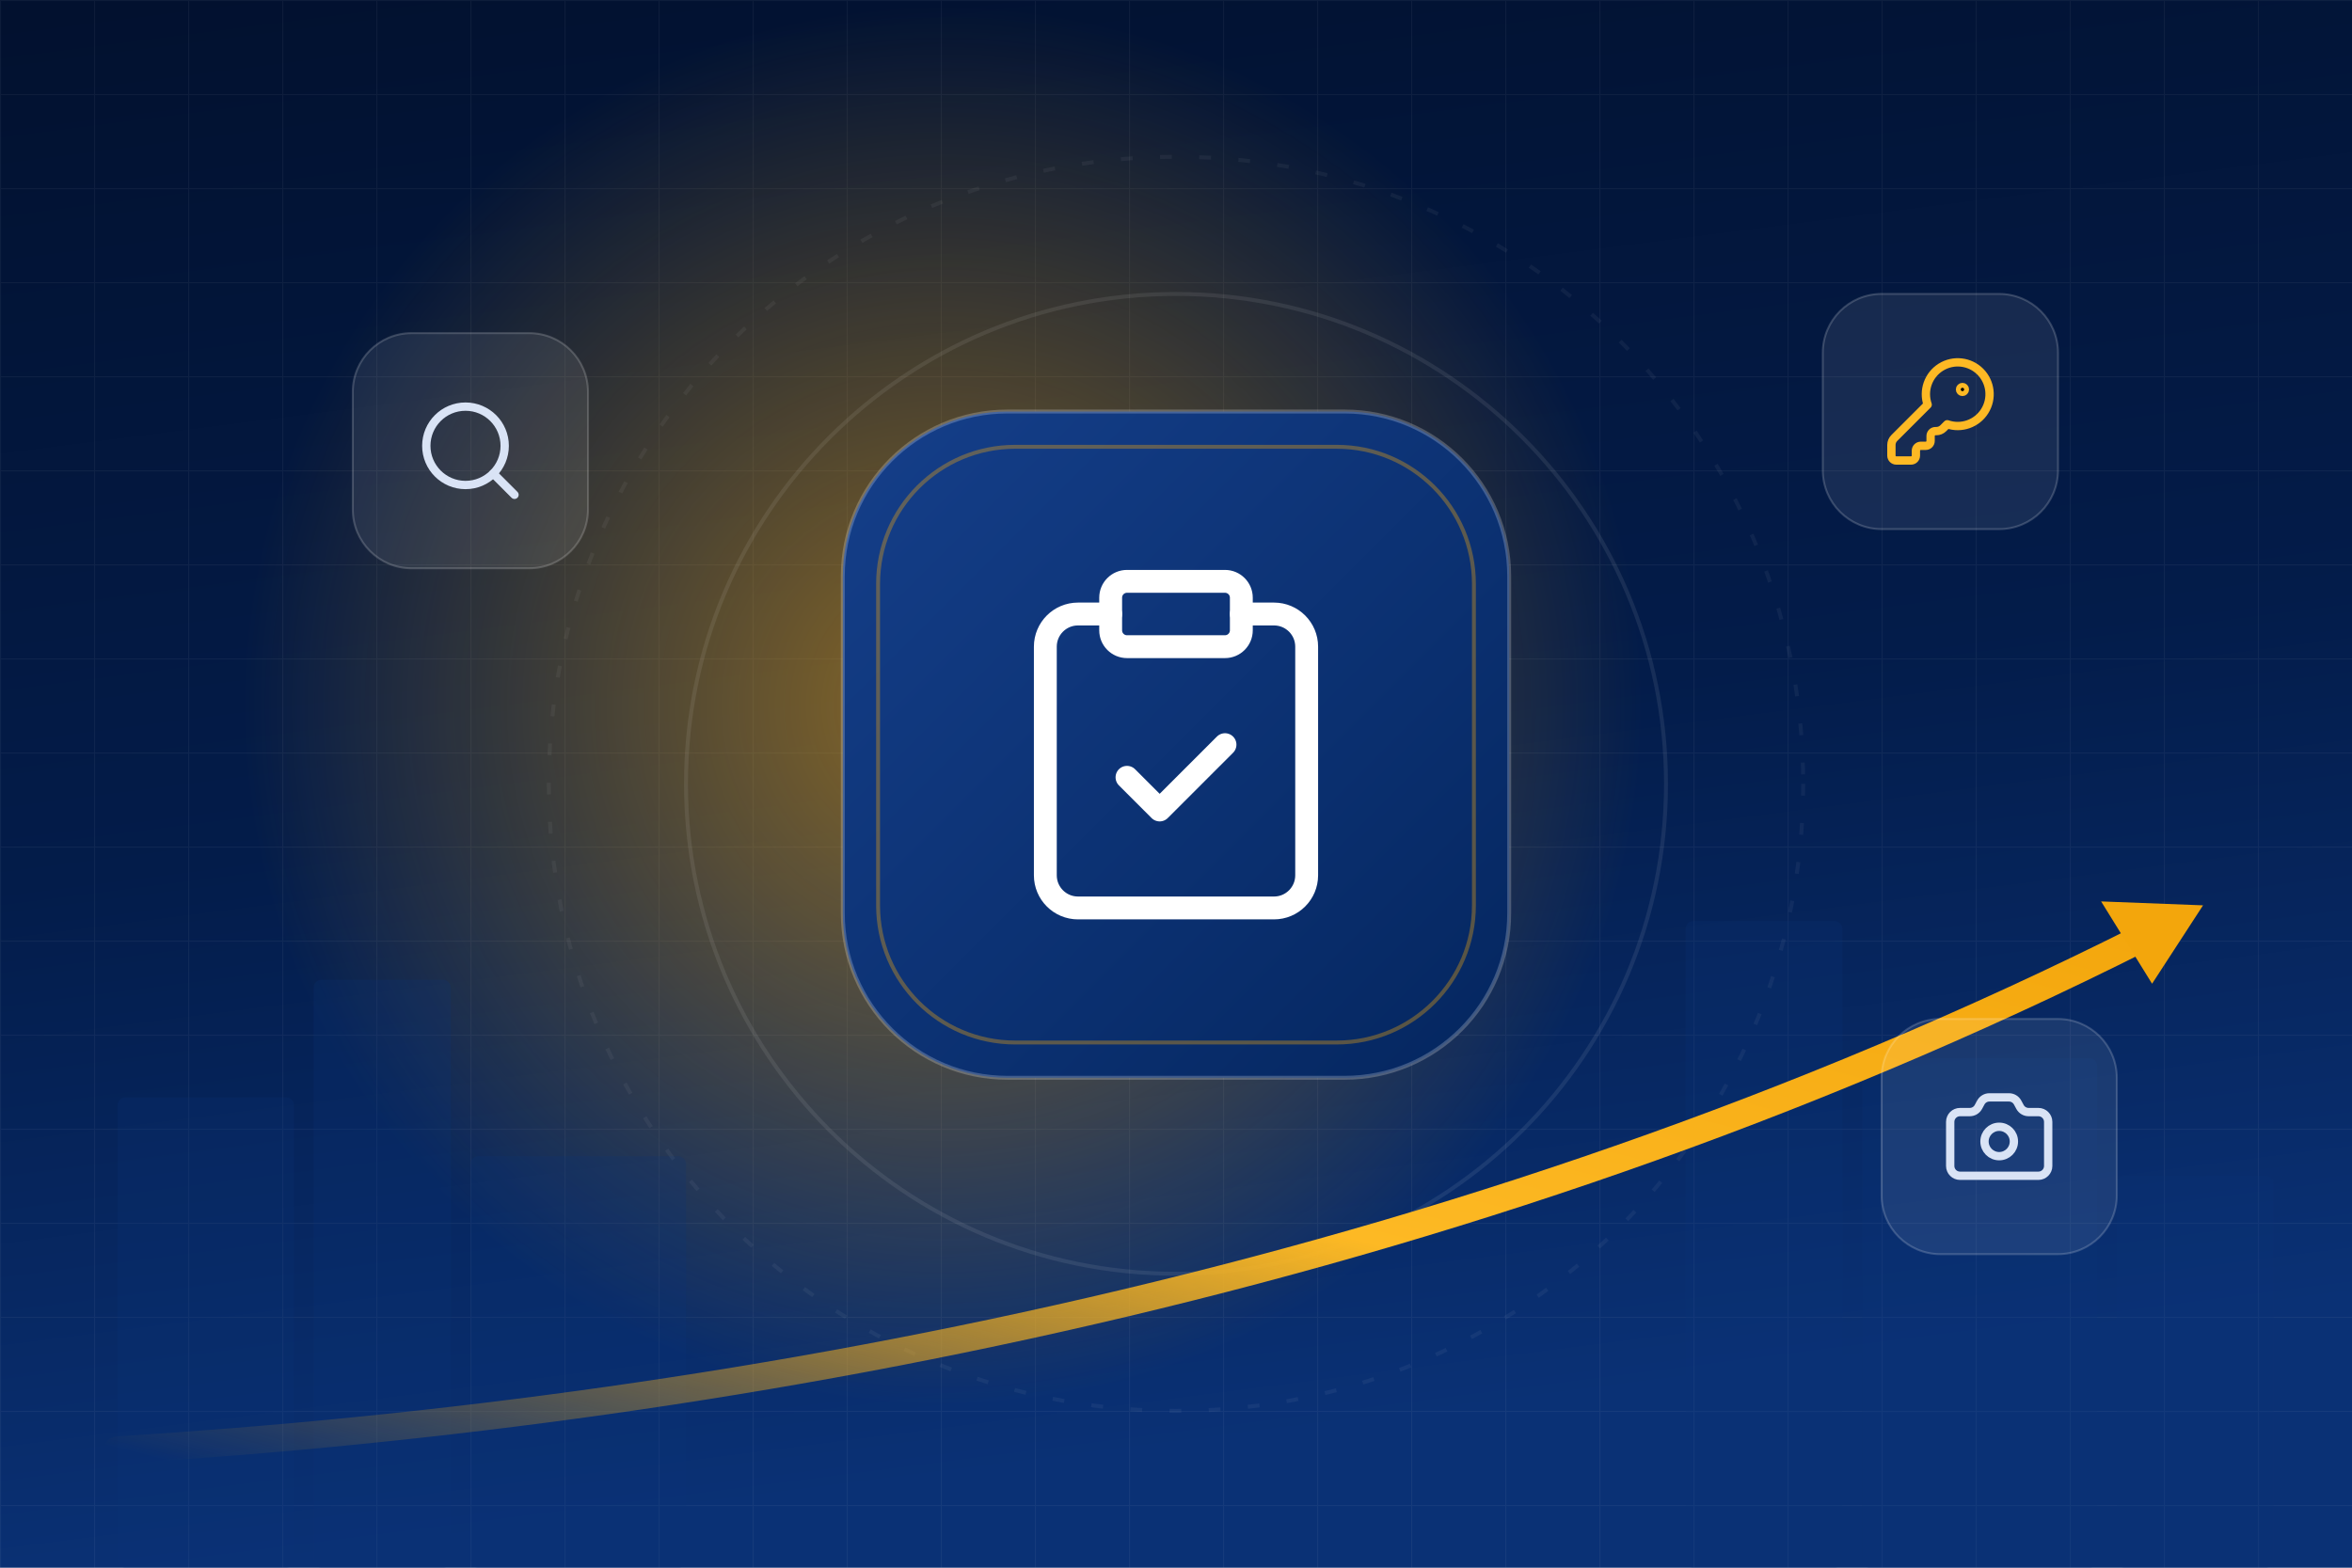
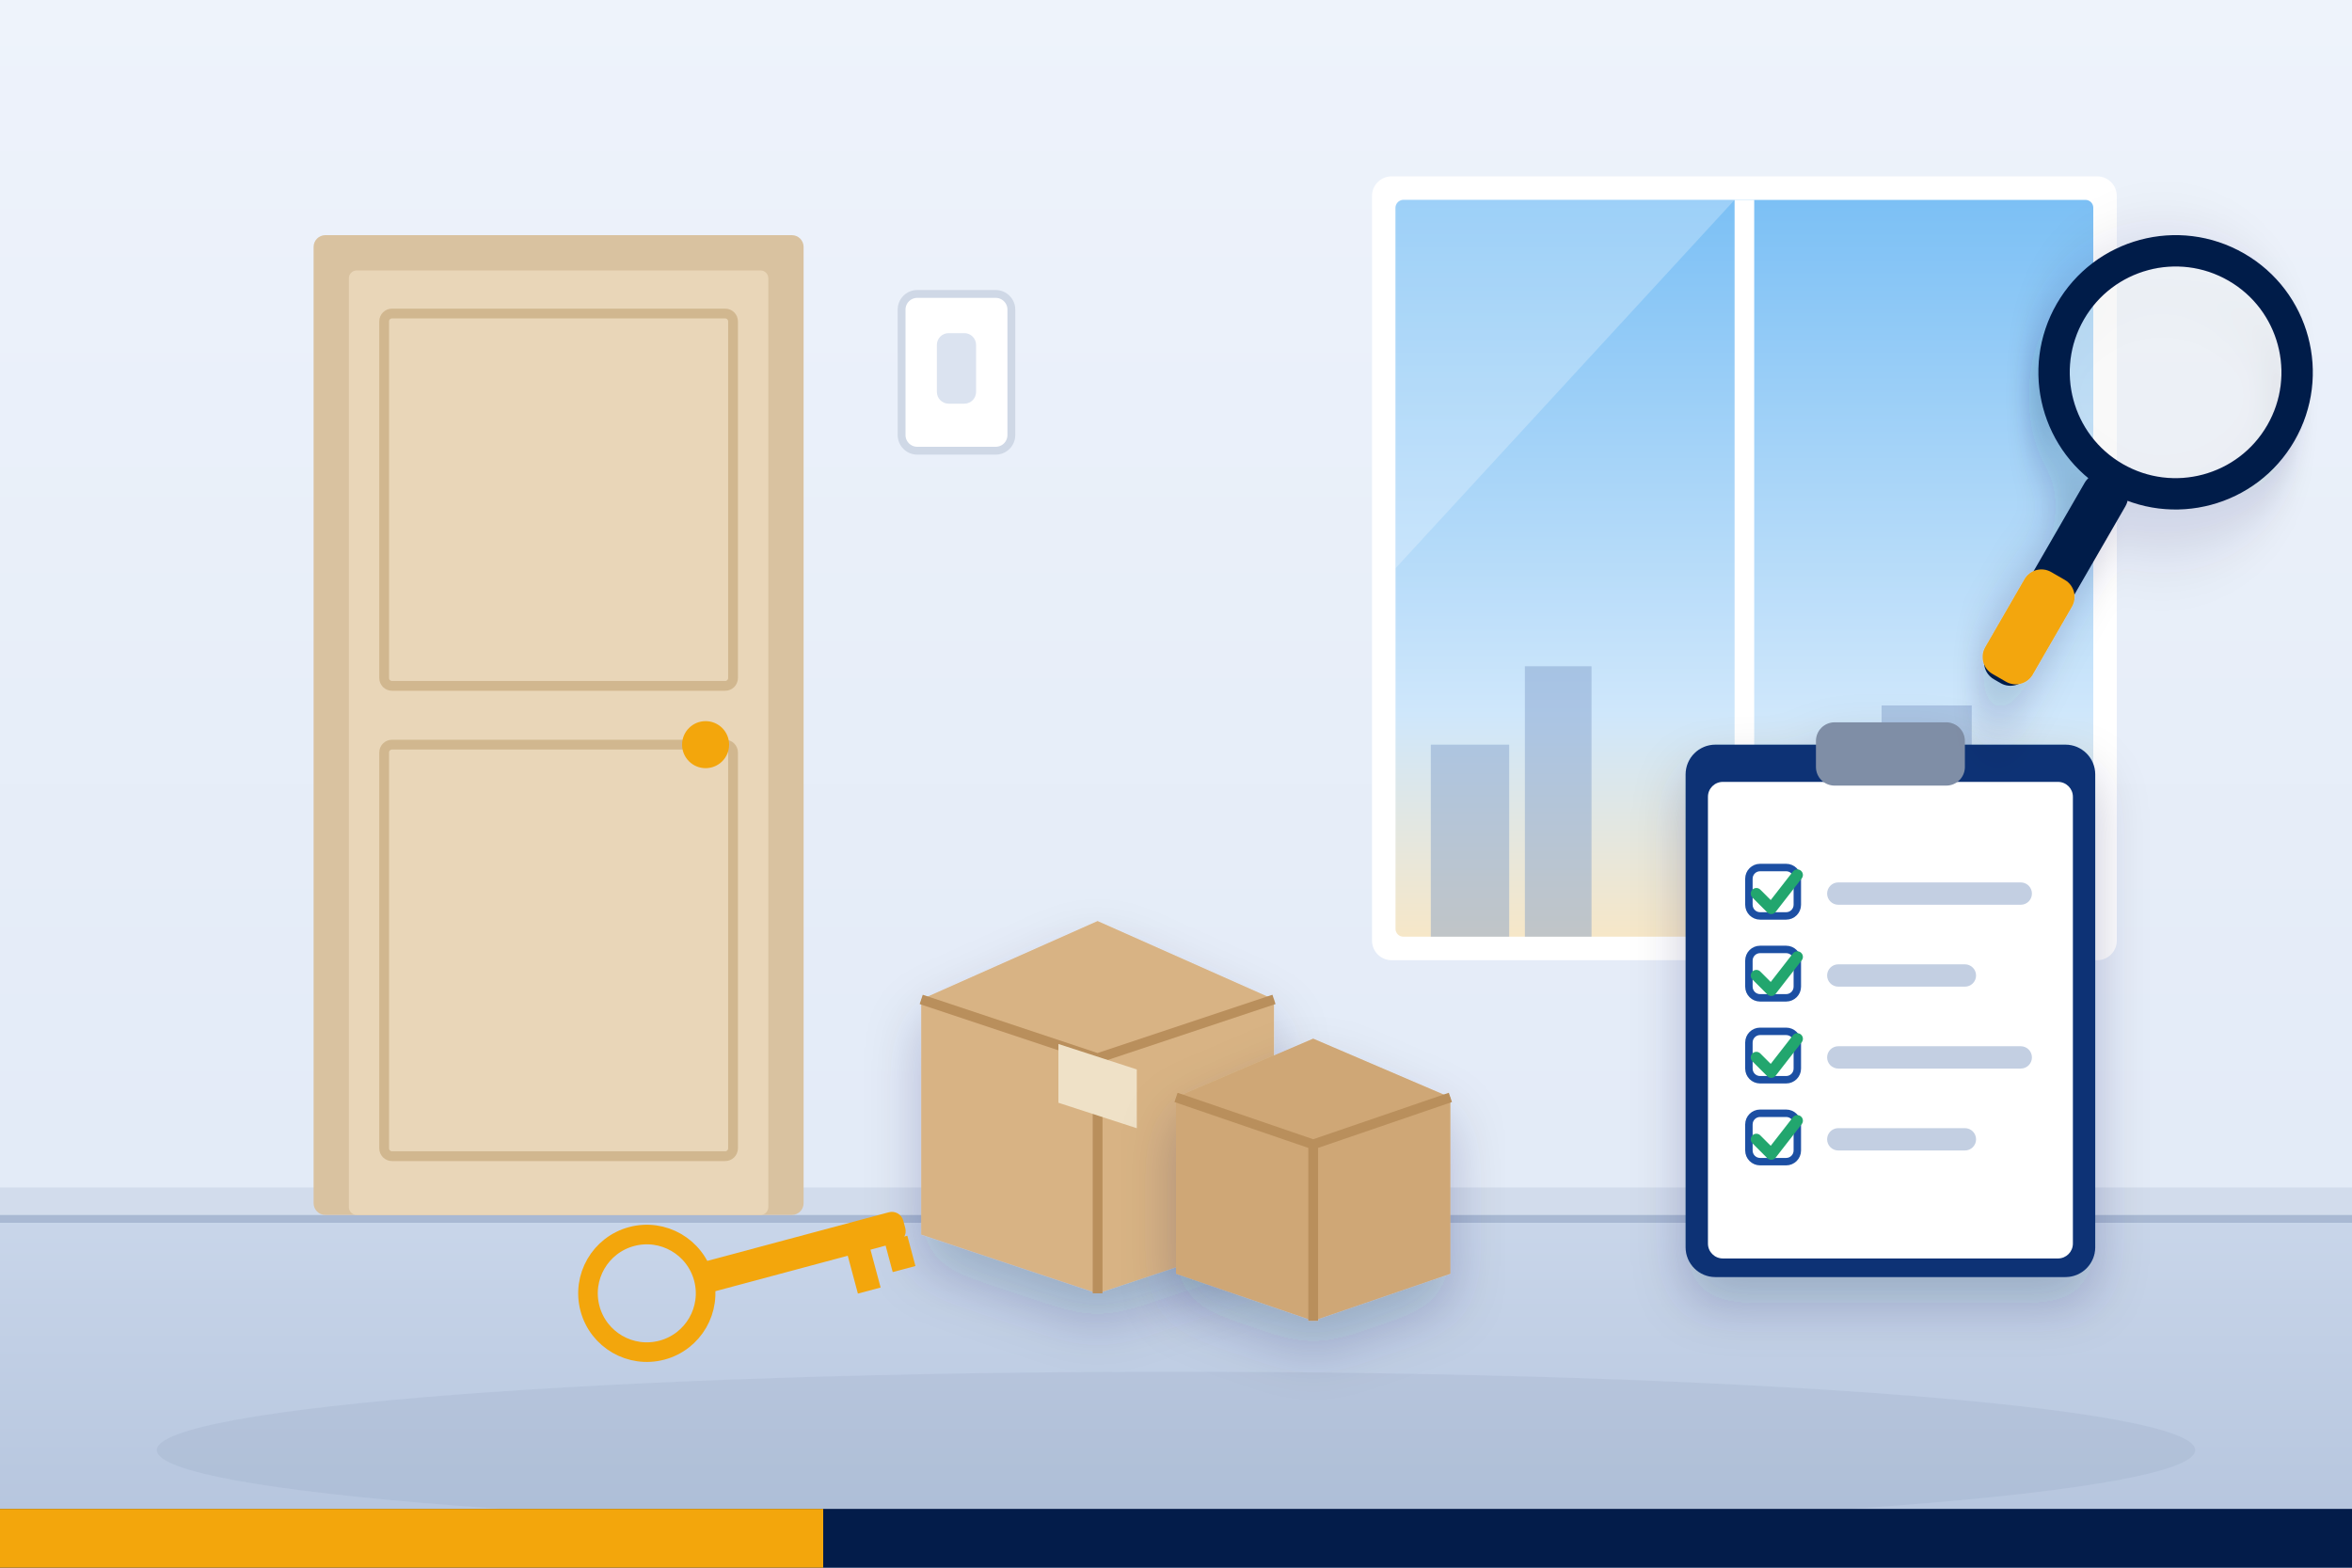
<svg xmlns="http://www.w3.org/2000/svg" viewBox="0 0 1200 800" role="img" aria-label="move in move out inspection illustration">
  <defs>
-     <linearGradient id="bg" gradientTransform="rotate(80)">
-       <stop offset="0" stop-color="#02112f" />
-       <stop offset="0.55" stop-color="#031c4a" />
-       <stop offset="1" stop-color="#0a3175" />
+     <linearGradient id="wall" x1="0" y1="0" x2="0" y2="1">
+       <stop offset="0" stop-color="#eef3fb" />
+       <stop offset="1" stop-color="#dfe8f6" />
    </linearGradient>
-     <radialGradient id="glow" cx="0.5" cy="0.5" r="0.5">
-       <stop offset="0" stop-color="#f3a60c" stop-opacity="0.55" />
-       <stop offset="1" stop-color="#f3a60c" stop-opacity="0" />
-     </radialGradient>
-     <linearGradient id="tile" x1="0" y1="0" x2="1" y2="1">
-       <stop offset="0" stop-color="#153f8a" />
-       <stop offset="1" stop-color="#04265f" />
+     <linearGradient id="floor" x1="0" y1="0" x2="0" y2="1">
+       <stop offset="0" stop-color="#c9d6ea" />
+       <stop offset="1" stop-color="#b3c3dc" />
    </linearGradient>
-     <linearGradient id="swoosh" x1="0" y1="1" x2="1" y2="0">
-       <stop offset="0" stop-color="#f3a60c" stop-opacity="0" />
-       <stop offset="0.5" stop-color="#fdb924" />
+     <linearGradient id="night" x1="0" y1="0" x2="0" y2="1">
+       <stop offset="0" stop-color="#0b1b3d" />
+       <stop offset="1" stop-color="#162c58" />
+     </linearGradient>
+     <linearGradient id="sky" x1="0" y1="0" x2="0" y2="1">
+       <stop offset="0" stop-color="#7cc0f5" />
+       <stop offset="0.7" stop-color="#cfe7fb" />
+       <stop offset="1" stop-color="#f6e7c8" />
+     </linearGradient>
+     <linearGradient id="glass" x1="0" y1="0" x2="1" y2="1">
+       <stop offset="0" stop-color="#8fc3ef" />
+       <stop offset="0.5" stop-color="#3f79c4" />
+       <stop offset="1" stop-color="#1d4fa3" />
+     </linearGradient>
+     <linearGradient id="metal" x1="0" y1="0" x2="1" y2="0">
+       <stop offset="0" stop-color="#d6deea" />
+       <stop offset="0.5" stop-color="#f4f7fb" />
+       <stop offset="1" stop-color="#b8c4d6" />
+     </linearGradient>
+     <linearGradient id="goldGrad" x1="0" y1="0" x2="0" y2="1">
+       <stop offset="0" stop-color="#fdcf6a" />
      <stop offset="1" stop-color="#f3a60c" />
    </linearGradient>
-     <pattern id="grid" width="48" height="48" patternUnits="userSpaceOnUse">
-       <path d="M48 0H0V48" fill="none" stroke="#ffffff" stroke-opacity="0.05" />
-     </pattern>
+     <radialGradient id="lamp" cx="0.5" cy="0.5" r="0.5">
+       <stop offset="0" stop-color="#fff3c4" stop-opacity="0.95" />
+       <stop offset="1" stop-color="#fff3c4" stop-opacity="0" />
+     </radialGradient>
+     <filter id="shadow" x="-20%" y="-20%" width="140%" height="160%">
+       <feDropShadow dx="0" dy="14" stdDeviation="14" flood-color="#031c4a" flood-opacity="0.22" />
+     </filter>
  </defs>
-   <rect width="1200" height="800" fill="url(#bg)" />
-   <rect width="1200" height="800" fill="url(#grid)" />
-   <circle cx="481" cy="360" r="360" fill="url(#glow)" />
-   <g opacity="0.22" fill="#0a3175">
-     <rect x="60" y="560" width="90" height="240" rx="4" />
-     <rect x="160" y="500" width="70" height="300" rx="4" />
-     <rect x="240" y="590" width="110" height="210" rx="4" />
-     <rect x="860" y="470" width="80" height="330" rx="4" />
-     <rect x="950" y="540" width="120" height="260" rx="4" />
-     <rect x="1080" y="600" width="80" height="200" rx="4" />
+   <rect width="1200" height="800" fill="url(#wall)" />
+   <rect y="620" width="1200" height="180" fill="url(#floor)" />
+   <rect y="606" width="1200" height="14" fill="#d2dcec" />
+   <rect y="620" width="1200" height="4" fill="#a9b9d3" />
+   <ellipse cx="600" cy="740" rx="520" ry="40" fill="#031c4a" opacity="0.05" />
+   <g transform="translate(700 90)">
+     <rect width="380" height="400" rx="10" fill="#ffffff" />
+     <rect x="12" y="12" width="356" height="376" rx="4" fill="url(#sky)" />
+     <rect x="185" y="12" width="10" height="376" fill="#ffffff" />
+     <g opacity="0.45" fill="#7f9cc8">
+       <rect x="30" y="290" width="40" height="98" />
+       <rect x="78" y="250" width="34" height="138" />
+       <rect x="260" y="270" width="46" height="118" />
+       <rect x="314" y="310" width="36" height="78" />
+     </g>
+     <path d="M12 12 L185 12 L12 200z" fill="#ffffff" opacity="0.25" />
  </g>
-   <circle cx="600" cy="400" r="250" fill="none" stroke="#ffffff" stroke-opacity="0.08" stroke-width="2" />
-   <circle cx="600" cy="400" r="320" fill="none" stroke="#ffffff" stroke-opacity="0.05" stroke-width="2" stroke-dasharray="6 14" />
-   <path d="M60 740 C 380 720, 760 650, 1110 470" fill="none" stroke="url(#swoosh)" stroke-width="14" stroke-linecap="round" />
-   <path d="M1124 462 l-52 -2 l26 42 z" fill="#f3a60c" />
-   <g transform="translate(430 210)">
-     <rect width="340" height="340" rx="84" fill="url(#tile)" stroke="#ffffff" stroke-opacity="0.22" stroke-width="2" />
-     <rect x="18" y="18" width="304" height="304" rx="70" fill="none" stroke="#f3a60c" stroke-opacity="0.35" stroke-width="2" />
-     <g transform="translate(70 70)">
-       <g transform="scale(8.333333)" fill="none" stroke="#ffffff" stroke-width="1.4" stroke-linecap="round" stroke-linejoin="round">
-         <rect width="8" height="4" x="8" y="2" rx="1" ry="1" />
-         <path d="M16 4h2a2 2 0 0 1 2 2v14a2 2 0 0 1-2 2H6a2 2 0 0 1-2-2V6a2 2 0 0 1 2-2h2" />
-         <path d="m9 14 2 2 4-4" />
-       </g>
-     </g>
+   <g transform="translate(160 120)">
+     <rect width="250" height="500" rx="6" fill="#d9c2a0" />
+     <rect x="18" y="18" width="214" height="482" rx="4" fill="#e9d6b8" />
+     <rect x="36" y="40" width="178" height="190" rx="4" fill="none" stroke="#d1b78f" stroke-width="5" />
+     <rect x="36" y="260" width="178" height="210" rx="4" fill="none" stroke="#d1b78f" stroke-width="5" />
+     <circle cx="200" cy="260" r="12" fill="#f3a60c" />
  </g>
-   <g transform="translate(180 170)">
-     <rect width="120" height="120" rx="30" fill="#ffffff" fill-opacity="0.08" stroke="#ffffff" stroke-opacity="0.18" />
-     <g transform="translate(30 30)">
-       <g transform="scale(2.5)" fill="none" stroke="#d9e3f5" stroke-width="1.7" stroke-linecap="round" stroke-linejoin="round">
-         <path d="m21 21-4.34-4.34" />
-         <circle cx="11" cy="11" r="8" />
-       </g>
-     </g>
+   <rect x="460" y="150" width="56" height="80" rx="8" fill="#ffffff" stroke="#cfd8e6" stroke-width="4" />
+   <rect x="478" y="170" width="20" height="36" rx="6" fill="#dbe3f0" />
+   <g transform="translate(470 470)" filter="url(#shadow)">
+     <path d="M0 40 l90 -40 l90 40 v120 l-90 30 l-90 -30z" fill="#d8b384" />
+     <path d="M0 40 l90 30 l90 -30" fill="none" stroke="#b98f5c" stroke-width="5" />
+     <path d="M90 70 v120" stroke="#b98f5c" stroke-width="5" />
+     <rect x="70" y="40" width="40" height="30" fill="#efe1c7" transform="skewY(18)" />
  </g>
-   <g transform="translate(930 150)">
-     <rect width="120" height="120" rx="30" fill="#ffffff" fill-opacity="0.08" stroke="#ffffff" stroke-opacity="0.18" />
-     <g transform="translate(30 30)">
-       <g transform="scale(2.5)" fill="none" stroke="#fdb924" stroke-width="1.7" stroke-linecap="round" stroke-linejoin="round">
-         <path d="M2.586 17.414A2 2 0 0 0 2 18.828V21a1 1 0 0 0 1 1h3a1 1 0 0 0 1-1v-1a1 1 0 0 1 1-1h1a1 1 0 0 0 1-1v-1a1 1 0 0 1 1-1h.172a2 2 0 0 0 1.414-.586l.814-.814a6.5 6.5 0 1 0-4-4z" />
-         <circle cx="16.5" cy="7.5" r=".5" fill="currentColor" />
-       </g>
-     </g>
+   <g transform="translate(600 530)" filter="url(#shadow)">
+     <path d="M0 30 l70 -30 l70 30 v90 l-70 24 l-70 -24z" fill="#cfa776" />
+     <path d="M0 30 l70 24 l70 -24" fill="none" stroke="#b98f5c" stroke-width="5" />
+     <path d="M70 54 v90" stroke="#b98f5c" stroke-width="5" />
  </g>
-   <g transform="translate(960 520)">
-     <rect width="120" height="120" rx="30" fill="#ffffff" fill-opacity="0.08" stroke="#ffffff" stroke-opacity="0.18" />
-     <g transform="translate(30 30)">
-       <g transform="scale(2.5)" fill="none" stroke="#d9e3f5" stroke-width="1.7" stroke-linecap="round" stroke-linejoin="round">
-         <path d="M13.997 4a2 2 0 0 1 1.76 1.05l.486.9A2 2 0 0 0 18.003 7H20a2 2 0 0 1 2 2v9a2 2 0 0 1-2 2H4a2 2 0 0 1-2-2V9a2 2 0 0 1 2-2h1.997a2 2 0 0 0 1.759-1.048l.489-.904A2 2 0 0 1 10.004 4z" />
-         <circle cx="12" cy="13" r="3" />
-       </g>
-     </g>
+   <g transform="translate(860 380) scale(0.95)" filter="url(#shadow)">
+     <rect width="220" height="286" rx="16" fill="#0a3175" />
+     <rect x="12" y="20" width="196" height="256" rx="8" fill="#ffffff" />
+     <rect x="70" y="-12" width="80" height="34" rx="10" fill="#7f8ea6" />
+     <rect x="34" y="66" width="26" height="26" rx="6" fill="none" stroke="#1d4fa3" stroke-width="4" />
+     <path d="M38 80 l8 8 l14 -18" fill="none" stroke="#22a66e" stroke-width="6" stroke-linecap="round" stroke-linejoin="round" />
+     <rect x="76" y="74" width="110" height="12" rx="6" fill="#c3cfe2" />
+     <rect x="34" y="110" width="26" height="26" rx="6" fill="none" stroke="#1d4fa3" stroke-width="4" />
+     <path d="M38 124 l8 8 l14 -18" fill="none" stroke="#22a66e" stroke-width="6" stroke-linecap="round" stroke-linejoin="round" />
+     <rect x="76" y="118" width="80" height="12" rx="6" fill="#c3cfe2" />
+     <rect x="34" y="154" width="26" height="26" rx="6" fill="none" stroke="#1d4fa3" stroke-width="4" />
+     <path d="M38 168 l8 8 l14 -18" fill="none" stroke="#22a66e" stroke-width="6" stroke-linecap="round" stroke-linejoin="round" />
+     <rect x="76" y="162" width="110" height="12" rx="6" fill="#c3cfe2" />
+     <rect x="34" y="198" width="26" height="26" rx="6" fill="none" stroke="#1d4fa3" stroke-width="4" />
+     <path d="M38 212 l8 8 l14 -18" fill="none" stroke="#22a66e" stroke-width="6" stroke-linecap="round" stroke-linejoin="round" />
+     <rect x="76" y="206" width="80" height="12" rx="6" fill="#c3cfe2" />
  </g>
+   <g transform="translate(1110 190) rotate(30)" filter="url(#shadow)">
+     <circle r="62" fill="#ffffff" fill-opacity="0.35" stroke="#031c4a" stroke-width="16" />
+     <rect x="-12" y="62" width="24" height="120" rx="10" fill="#031c4a" />
+     <rect x="-14" y="120" width="28" height="60" rx="10" fill="#f3a60c" />
+   </g>
+   <g transform="translate(330 660) rotate(-15)">
+     <circle r="30" fill="none" stroke="#f3a60c" stroke-width="10" />
+     <rect x="26" y="-8" width="110" height="16" rx="6" fill="#f3a60c" />
+     <rect x="104" y="6" width="12" height="22" fill="#f3a60c" />
+     <rect x="124" y="6" width="12" height="16" fill="#f3a60c" />
+   </g>
+   <rect y="770" width="1200" height="30" fill="#031c4a" />
+   <rect y="770" width="420" height="30" fill="#f3a60c" />
</svg>
